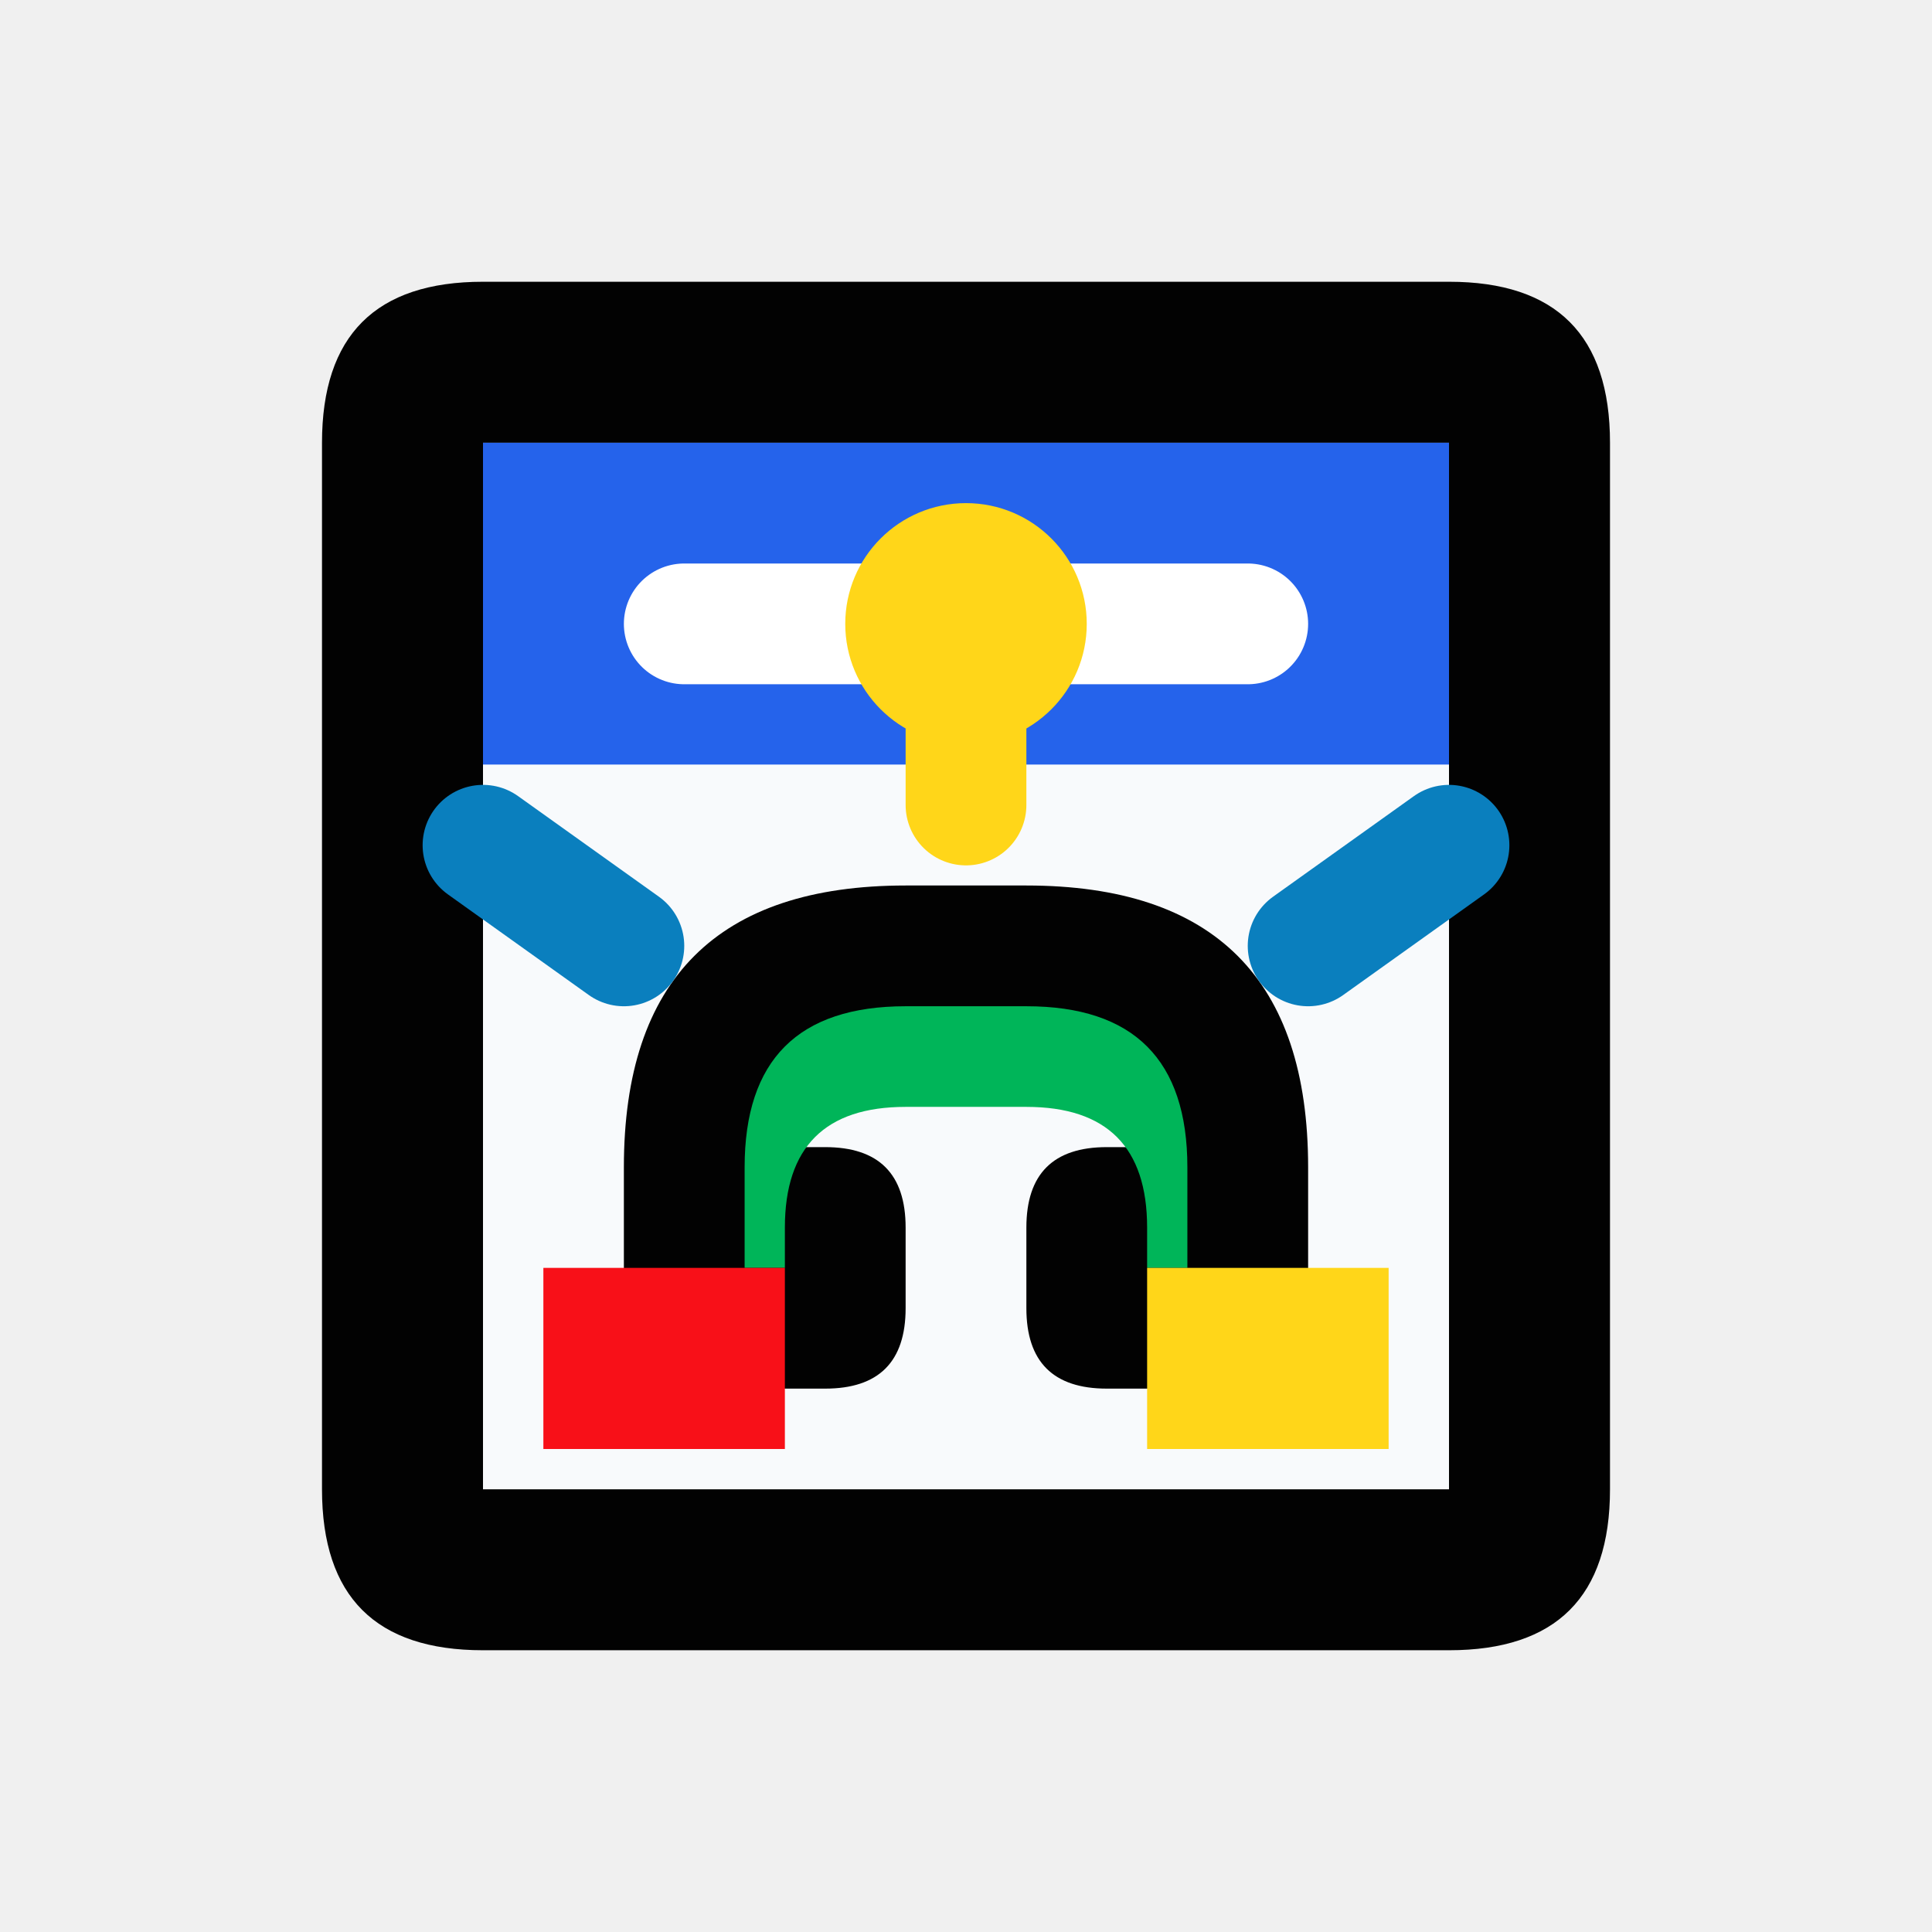
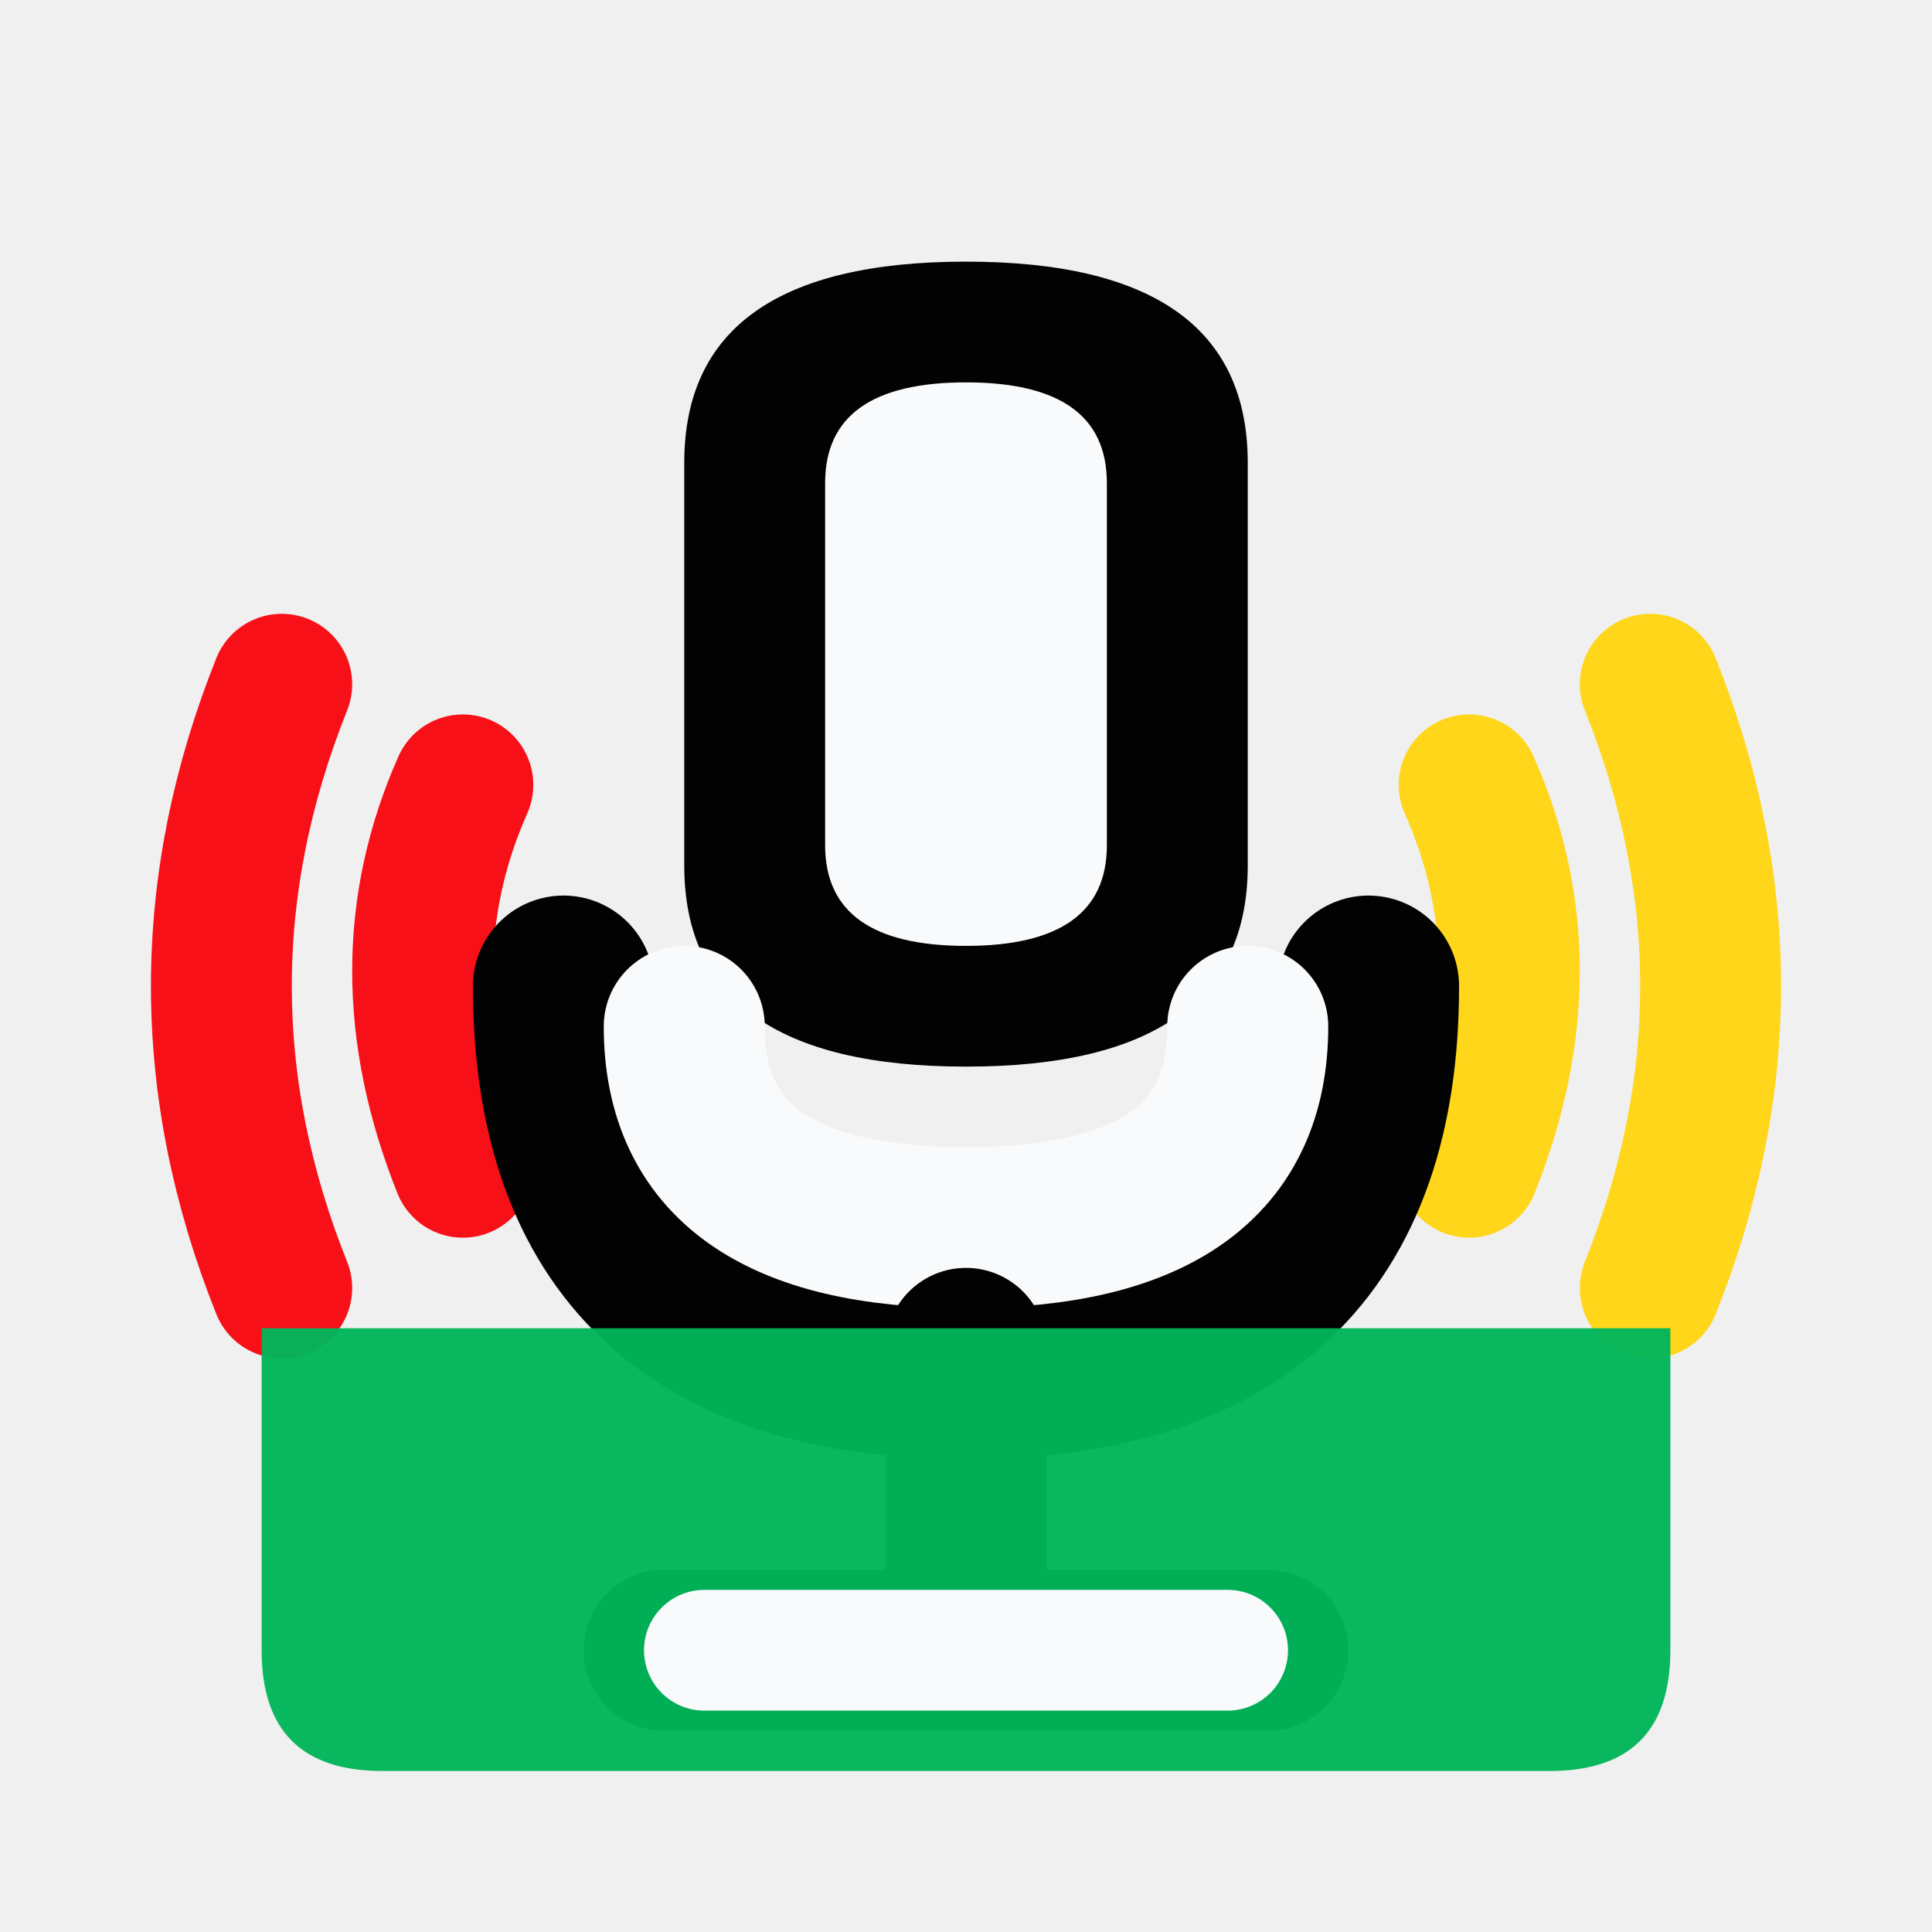
<svg xmlns="http://www.w3.org/2000/svg" viewBox="0 0 96 96" width="96" height="96" role="img" aria-labelledby="title desc">
-   <path d="M16 22Q16 14 24 14H72Q80 14 80 22V74Q80 82 72 82H24Q16 82 16 74Z" fill="#020202" />
-   <path d="M24 22H72V74H24Z" fill="#ffffff" />
-   <path d="M24 22H72V38H24Z" fill="#2563eb" />
-   <path d="M24 38H72V74H24Z" fill="#f8fafc" />
-   <path d="M34 31H62" stroke="#ffffff" stroke-width="6" stroke-linecap="round" />
-   <path d="M31 58Q31 44 45 44H51Q65 44 65 58V64Q65 69 60 69H55Q51 69 51 65V61Q51 57 55 57H58Q57 51 51 51H45Q39 51 38 57H41Q45 57 45 61V65Q45 69 41 69H36Q31 69 31 64Z" fill="#020202" />
-   <path d="M37 58Q37 50 45 50H51Q59 50 59 58V63H57V61Q57 55 51 55H45Q39 55 39 61V63H37Z" fill="#00b559" />
-   <path d="M27 63H39V72H27Z" fill="#f81018" />
-   <path d="M57 63H69V72H57Z" fill="#ffd619" />
-   <path d="M48 40V31" stroke="#ffd619" stroke-width="6" stroke-linecap="round" />
-   <path d="M31 47L24 42M65 47L72 42" stroke="#0a7fbe" stroke-width="6" stroke-linecap="round" />
-   <circle cx="48" cy="31" r="6" fill="#ffd619" />
+   <path d="M34 23Q34 13 48 13Q62 13 62 23V43Q62 53 48 53Q34 53 34 43Z" fill="#020202" />
+   <path d="M41 24Q41 19 48 19Q55 19 55 24V42Q55 47 48 47Q41 47 41 42Z" fill="#f8fafc" />
+   <path d="M23 39Q19 48 23 58" fill="none" stroke="#f81018" stroke-width="7" stroke-linecap="round" />
+   <path d="M14 34Q8 49 14 64" fill="none" stroke="#f81018" stroke-width="7" stroke-linecap="round" />
+   <path d="M73 39Q77 48 73 58" fill="none" stroke="#ffd619" stroke-width="7" stroke-linecap="round" />
+   <path d="M82 34Q88 49 82 64" fill="none" stroke="#ffd619" stroke-width="7" stroke-linecap="round" />
+   <path d="M28 49Q28 68 48 68Q68 68 68 49" fill="none" stroke="#020202" stroke-width="9" stroke-linecap="round" />
+   <path d="M34 51Q34 61 48 61Q62 61 62 51" fill="none" stroke="#f8fafc" stroke-width="8" stroke-linecap="round" />
+   <path d="M48 67V78" stroke="#020202" stroke-width="8" stroke-linecap="round" />
+   <path d="M33 82H63" stroke="#020202" stroke-width="8" stroke-linecap="round" />
+   <path d="M13 66H83V82Q83 88 77 88H19Q13 88 13 82Z" fill="#00b559" opacity=".96" />
+   <path d="M35 82H61" stroke="#f8fafc" stroke-width="6" stroke-linecap="round" />
</svg>
